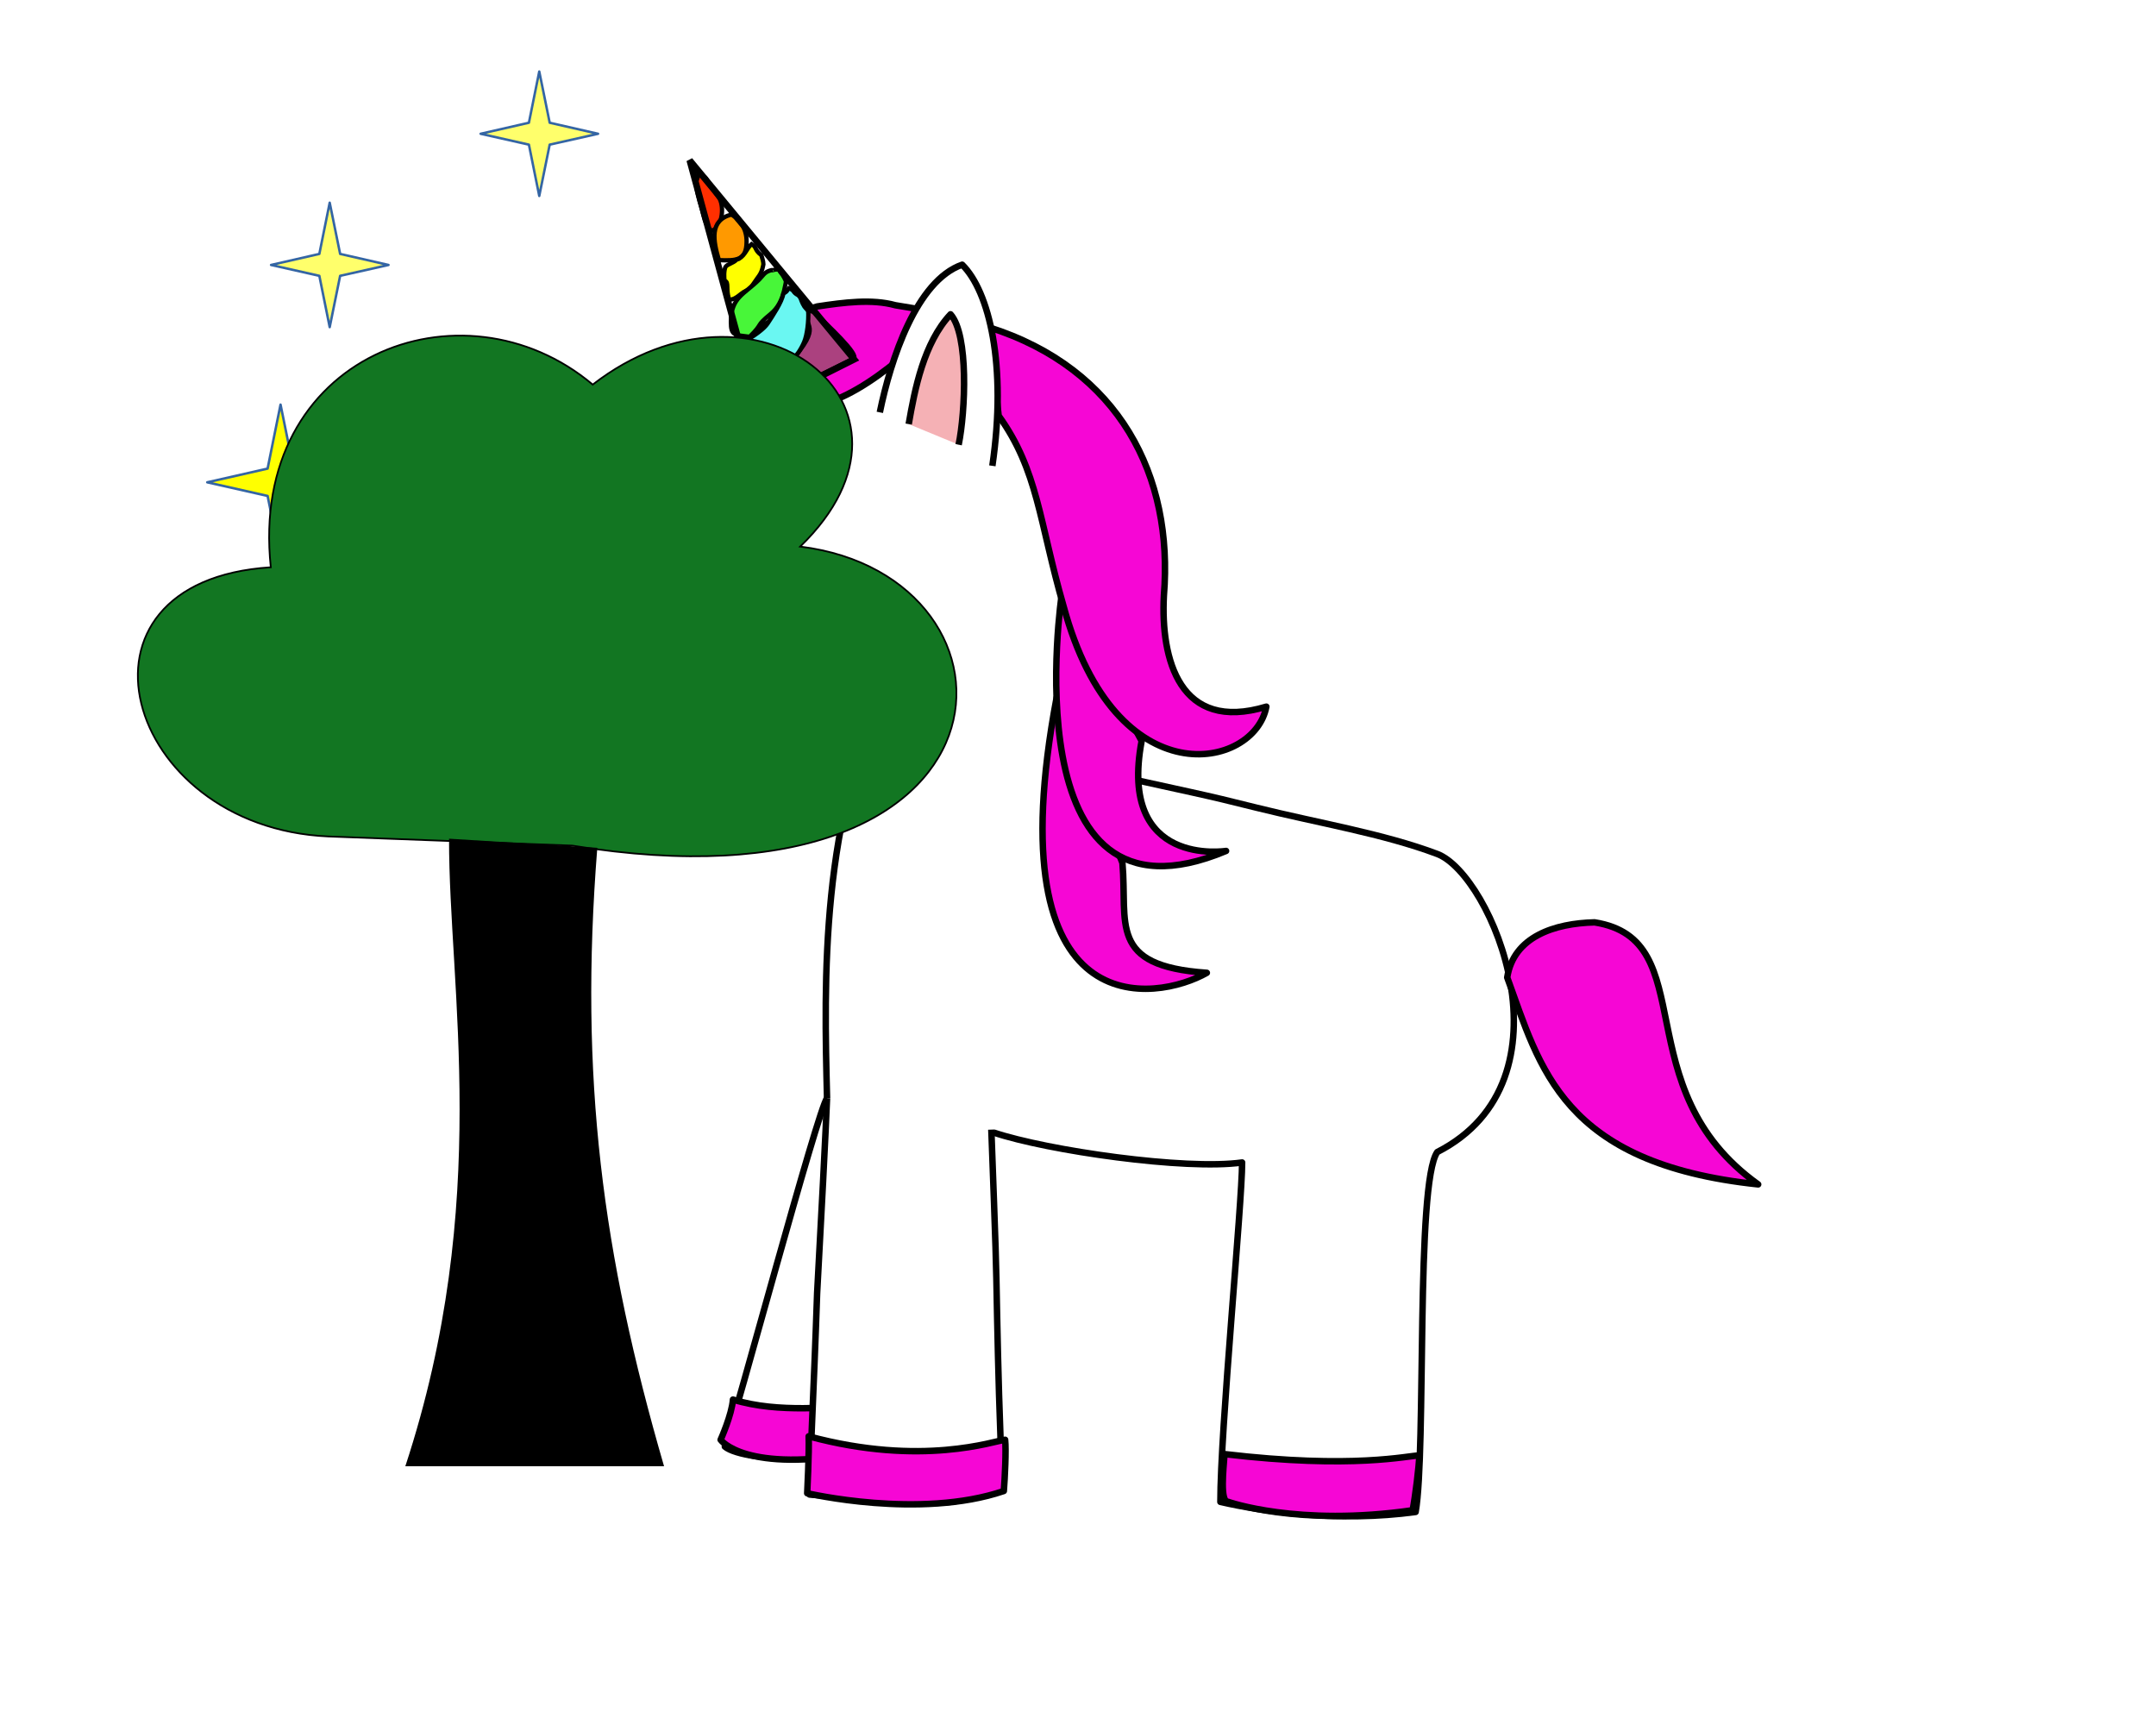
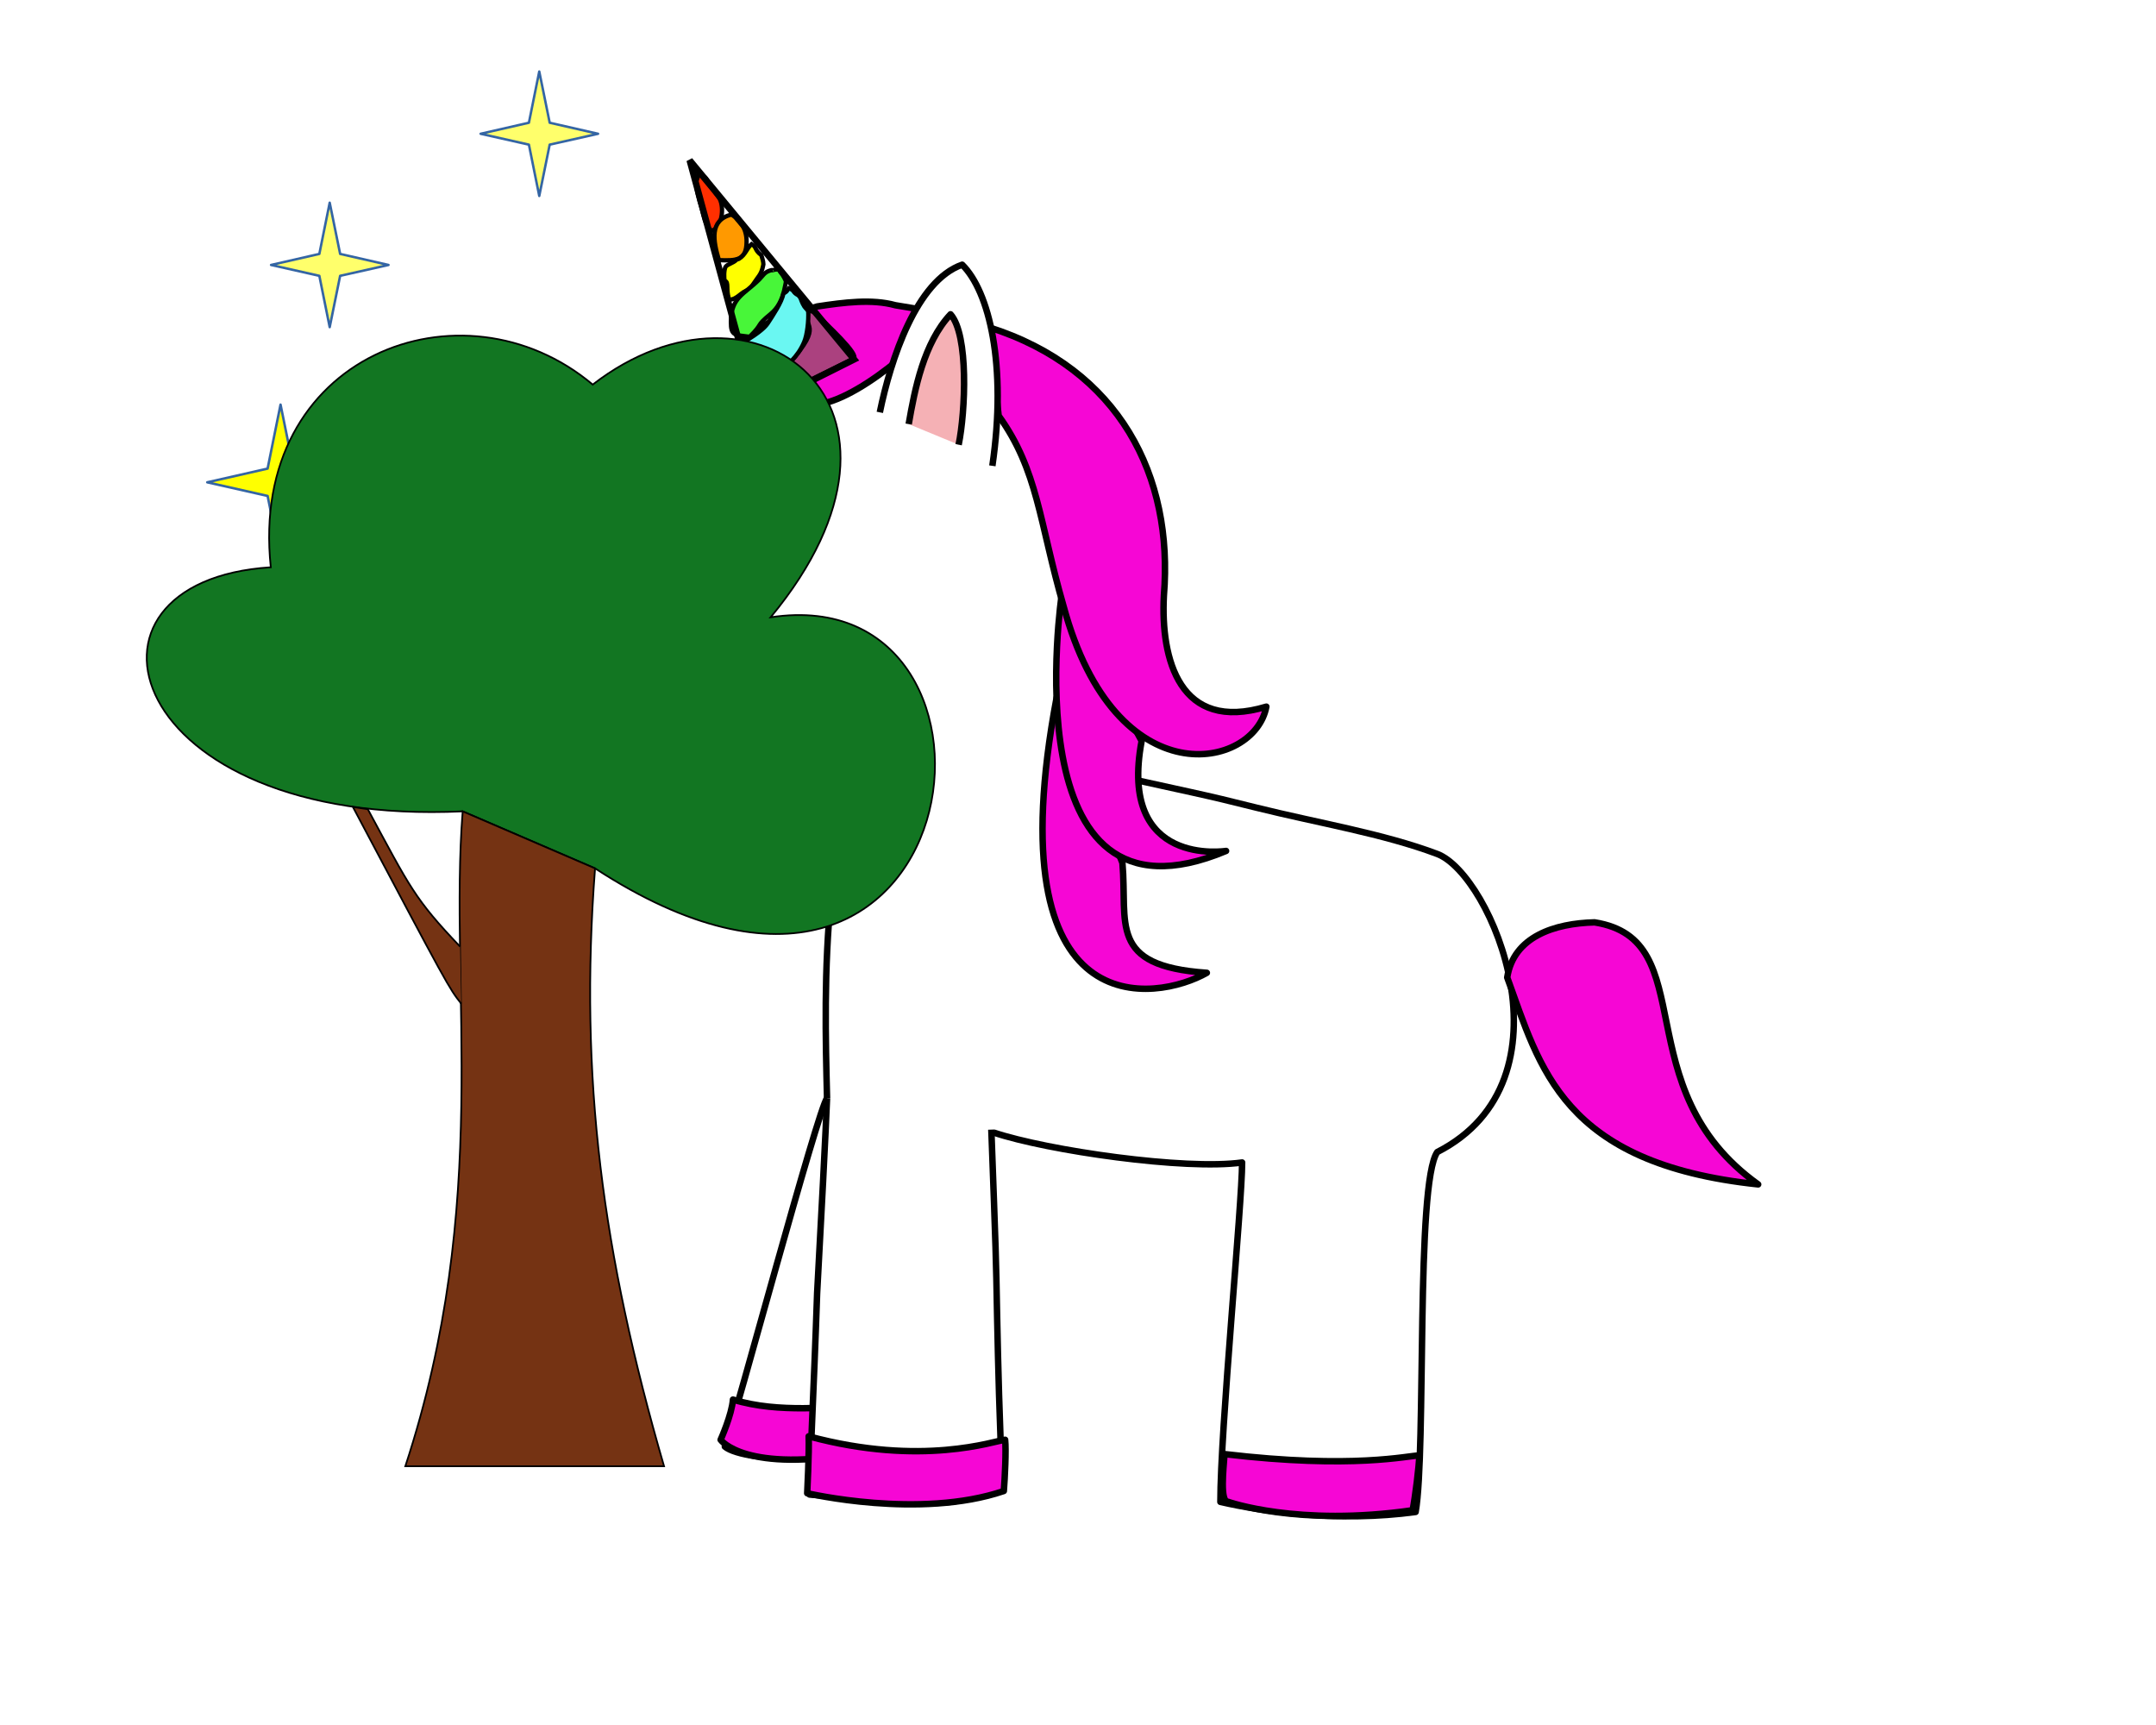
<svg xmlns="http://www.w3.org/2000/svg" version="1.2" width="250mm" height="200mm" viewBox="0 0 25000 20000" preserveAspectRatio="xMidYMid" fill-rule="evenodd" stroke-width="28.222" stroke-linejoin="round" xml:space="preserve">
  <style>
    path.line {
	fill:none;
	stroke:rgb(0,0,0);
	stroke-width:75;
	stroke-linejoin:round;
    }
    path.line_white_fill {
	fill:rgb(255,255,255);
	stroke:rgb(0,0,0);
	stroke-width:75;
	stroke-linejoin:round;
    }
    path.eyeline {
	fill:none;
	stroke:rgb(0,0,0);
	stroke-width:50;
	stroke-linejoin:round;
    }
    path.fill {
	fill:rgb(246,6,213);
	stroke:rgb(0,0,0);
	stroke-width:75;
	stroke-linejoin:round;
    }
    .dl {
	fill:none;
	stroke:red;
	stroke-width:20;
	stroke-linejoin:round;
    }
    path.germ {
	fill:rgb(153,221,255);
	stroke:rgb(0,0,0);
	stroke-width:25;
	stroke-linejoin:round;
    }
    path.grass {
        fill:rgb(18,118,34);
        stroke:rgb(0,0,0);
        stroke-width:20;
        stroke-linejoin:miter;
    }
    path.clear {
	fill:rgb(255,255,255);
        stroke:none;
    }
    path.flower {
        fill:rgb(255,215,215);
        stroke:rgb(0,0,0);
        stroke-width:20;
        stroke-linejoin:round;
    }
    path.eye2 {
        fill:rgb(142,248,245);
        stroke:none;
    }
    .eyeball {
        fill:rgb(0,0,0);
        stroke:rgb(0,0,0);
        stroke-width:20;
        stroke-linejoin:miter;
    }
    .glare {
        fill:rgb(255,255,255);
        stroke:rgb(0,0,0);
        stroke-width:20;
        stroke-linejoin:miter;
    }
    path.butterfly {
        fill:rgb(0,235,255);
        stroke:rgb(0,0,0);
        stroke-width:15;
        stroke-linejoin:miter;
    }
    path.bline {
        fill:none;
        stroke:rgb(255,255,255);
        stroke-width:25;
        stroke-linejoin:round
    }
    .bcircle {
        fill:rgb(185,150,255);
        stroke:none;
    }
    path.bbody {
        fill:rgb(65,15,0);
        stroke:rgb(0,0,0);
        stroke-width:15;
        stroke-linejoin:miter;
    }
-     path.trunk
+     path.trunk {
        fill:rgb(117,51,19);
        stroke:rgb(0,0,0);
        stroke-width:20;
        stroke-linejoin:miter;
+     }
  </style>
  <g id="stars">
    <g id="star1">
      <path id="star1off" style="display:none" fill="rgb(255,255,107)" stroke="rgb(52,101,164)" d="M 2573,5592 L 3133,5464 3253,4870 3374,5464 3935,5592 3374,5718 3253,6313 3133,5718 2573,5592 Z" />
      <path id="star1on" fill="rgb(255,255,0)" stroke="rgb(52,101,164)" d="M 2403,5592 L 3103,5433 3253,4691 3404,5433 4105,5592 3404,5750 3253,6492 3103,5750 2403,5592 Z" />
    </g>
    <g id="star2">
      <path id="star2off" fill="rgb(255,255,107)" stroke="rgb(52,101,164)" d="M 3143,3072 L 3703,2944 3823,2350 3944,2944 4505,3072 3944,3198 3823,3793 3703,3198 3143,3072 Z" />
      <path id="star2on" style="display:none" fill="rgb(255,255,0)" stroke="rgb(52,101,164)" d="M 2973,3072 L 3673,2913 3823,2171 3974,2913 4675,3072 3974,3230 3823,3972 3673,3230 2973,3072 Z" />
    </g>
    <g id="star3">
      <path id="star3off" fill="rgb(255,255,107)" stroke="rgb(52,101,164)" d="M 5573,1551 L 6133,1423 6253,829 6374,1423 6935,1551 6374,1677 6253,2272 6133,1677 5573,1551 Z" />
      <path id="star3on" style="display:none" fill="rgb(255,255,0)" stroke="rgb(52,101,164)" d="M 5403,1551 L 6103,1392 6253,650 6404,1392 7105,1551 6404,1709 6253,2451 6103,1709 5403,1551 Z" />
    </g>
  </g>
  <g id="body">
    <g id="body-rotate" transform-origin="13994 11279">
      <g>
        <path id="body_contour" class="line" d="M 12376,8868 C 13935,9215 13907,9198 14572,9365 15283,9542 16037,9664 16666,9901 17297,10140 18300,12523 16666,13357 16414,13716 16540,16815 16415,17530 15534,17650 14655,17530 14151,17413 14151,16576 14403,13955 14403,13478 13744,13571 12146,13340 11522,13131" />
        <path id="body_contour_t" style="display:none" d="M 12376,8868 C 13935,9215 13907,9198 14572,9365 15283,9542 16037,9664 16666,9901 17297,10140 18300,12523 16666,13357 16414,13716 16540,16815 16415,17530 15534,17650 14655,17530 14151,17413 14151,16576 14403,13955 14403,13478 13744,13571 12146,13340 11522,13131" />
        <path id="back_hoof" transform-origin="15530 13400" class="fill" d="M 16380,17510 C 16409,17365 16456,16994 16457,16875 16331,16875 15695,17036 14199,16859 14186,17037 14145,17411 14237,17411 14237,17411 15048,17703 16380,17510 Z" />
      </g>
      <path id="tail_1" style="display:none" class="fill" d="M 17475,11332 C 17548,10858 18025,10704 18488,10692 19753,10892 20175,12453 18223,14555 18403,12292 17855,12372 17475,11332 Z" />
      <path id="tail_3" class="fill" transform-origin="15530 13400" d="M 17477,11333 C 17550,10859 18028,10705 18490,10694 19755,10894 18825,12613 20387,13732 18109,13492 17857,12373 17477,11333 Z" />
      <path id="tail_3_t" style="display:none" class="fill" d="M 17477,11333 C 17550,10859 18028,10705 18490,10694 19755,10894 18825,12613 20387,13732 18109,13492 17857,12373 17477,11333 Z" />
      <path id="tail_sneeze" style="display:none" class="fill" d="M 17477,11333 C 17550,10859 18028,10705 18490,10694 19755,10894 19962,11343 21709,11562 18610,13202 17857,12373 17477,11333 Z" />
      <g id="front_hoofs" transform-origin="15530 13400">
        <path id="hit" style="display:none" transform-origin="10470 17355" class="line" d="M 11274,17255 C 11153,17207 11101,17159 11119,17112 10928,17137 10704,17152 10461,17152 10219,17152 9994,17137 9804,17112 9787,17112 9787,17112 9787,17112 9804,17159 9752,17211 9631,17255 9527,17299 9337,17332 9147,17355 L 9147,17355 C 9147,17358 9147,17358 9147,17358 9354,17380 9527,17413 9631,17454 9752,17498 9804,17550 9804,17594 9804,17598 9804,17598 9804,17598 L 9804,17598 C 9994,17572 10219,17557 10461,17557 10704,17557 10928,17572 11119,17598 L 11119,17598 C 11101,17550 11153,17502 11274,17454 11396,17410 11586,17377 11794,17355 L 11794,17355 C 11586,17332 11396,17299 11274,17255 L 11274,17255 Z" />
        <path id="hit_t" style="display:none" transform-origin="10470 17355" class="line" d="M 11274,17255 C 11153,17207 11101,17159 11119,17112 10928,17137 10704,17152 10461,17152 10219,17152 9994,17137 9804,17112 9787,17112 9787,17112 9787,17112 9804,17159 9752,17211 9631,17255 9527,17299 9337,17332 9147,17355 L 9147,17355 C 9147,17358 9147,17358 9147,17358 9354,17380 9527,17413 9631,17454 9752,17498 9804,17550 9804,17594 9804,17598 9804,17598 9804,17598 L 9804,17598 C 9994,17572 10219,17557 10461,17557 10704,17557 10928,17572 11119,17598 L 11119,17598 C 11101,17550 11153,17502 11274,17454 11396,17410 11586,17377 11794,17355 L 11794,17355 C 11586,17332 11396,17299 11274,17255 L 11274,17255 Z" />
        <path id="hit1" style="display:none" class="line" d="M 12278,17126 C 12014,17022 11901,16918 11939,16814 11525,16870 11035,16902 10508,16902 9981,16902 9492,16870 9077,16814 9040,16814 9040,16814 9040,16814 9077,16918 8964,17030 8701,17126 8475,17222 8061,17294 7647,17342 L 7647,17342 C 7647,17350 7647,17350 7647,17350 8098,17398 8475,17470 8701,17558 8964,17654 9077,17766 9077,17862 9077,17871 9077,17871 9077,17871 L 9077,17871 C 9492,17814 9981,17782 10508,17782 11035,17782 11525,17814 11939,17871 L 11939,17871 C 11901,17766 12014,17662 12278,17558 12541,17462 12956,17390 13408,17342 L 13408,17342 C 12956,17294 12541,17222 12278,17126 L 12278,17126 Z" />
        <path id="hoof_right_line" class="line" d="M 9590,12732 C 9484,12865 8531,16415 8405,16772 8509,16863 8958,16947 9331,16865 9363,16436 9331,17056 9359,16403" />
        <path id="hoof_right" class="fill" d="M 9990,16839 C 9998,16549 9961,16621 9934,16322 9645,16294 9049,16396 8499,16227 8486,16403 8356,16693 8356,16693 8356,16693 8636,17093 9990,16839 Z" />
        <path id="hoof_left_line" class="line_white_fill" d="M 9590,12732 C 9580,13022 9514,14292 9475,14993 9436,16156 9387,17028 9388,17328 11052,17465 10909,17465 11626,17274 11588,16403 11575,15877 11562,15256 11549,14555 11549,14555 11495,13097" />
        <path id="hoof_left_line_2" style="display:none" class="line" d="M 9590,12732 C 9580,13022 9514,14292 9475,14993 9436,16156 9387,17028 9388,17328 11052,17465 10909,17465 11626,17274 11588,16403 11575,15877 11562,15256 11549,14555 11549,14555 11495,13097" />
        <path id="hoof_left_line_3" style="display:none" class="line" d="M 9590,12732 C 9516,12790 9152,13660 9102,14736 9052,15811 10667,16887 10651,17075 11805,16437 11716,16293 12373,15715 11712,14818 11570,14899 11226,14437 11140,13729 11368,13729 11495,13097" />
        <path id="hoof_left" transform-origin="11495 13097" class="fill" d="M 11640,17287 C 11652,17140 11668,16811 11655,16693 11531,16705 10694,17009 9377,16653 9384,16830 9360,17313 9360,17313 9360,17313 10664,17619 11640,17287 Z" />
        <path id="hoof_left_t" style="display:none" class="fill" d="M 11640,17287 C 11652,17140 11668,16811 11655,16693 11531,16705 10694,17009 9377,16653 9384,16830 9360,17313 9360,17313 9360,17313 10664,17619 11640,17287 Z" />
        <path id="hoof_left_t_end" style="display:none" class="fill" d="M 12375,15649 C 12282,15529 12067,15269 11976,15188 11890,15273 11462,16021 10216,16562 10343,16693 10657,17076 10657,17076 10657,17076 11860,16504 12375,15649 Z" />
      </g>
    </g>
  </g>
  <g id="head">
    <path id="contour" class="line" d="M 10341,7834 C 9502,9441 9557,11390 9590,12732" />
    <path id="contour_t0" class="line" style="display:none" d="M 10341,7834 C 9502,9441 9557,11390 9590,12732" />
    <path id="back" class="line" d="M 12376,8868 C 12376,8868 12376,8868 12376,8868" />
    <path id="back_t0" class="line" style="display:none" d="M 12376,8868 C 12376,8868 12376,8868 12376,8868" />
    <path id="back_t1" class="line" style="display:none" d="M 12376,8868 C 10212,8420 9665,8261 9301,7627" />
    <g id="head_without_neck" transform-origin="10807 12015">
      <g id="hcontour">
        <path class="line" d="M 7837,5080 L 7495,5554 7024,5913" />
        <path class="line" d="M 7519,8114 C 7639,8092 8267,8066 8286,8063 9241,8343 9993,8343 10341,7834" />
      </g>
      <g id="mane">
        <path class="fill" d="M 7471,5501 C 8381,4415 9022,4834 9600,4664 10177,4494 11039,3649 10862,3619 L 10382,3539 C 10111,3464 9786,3506 9477,3553 8899,3722 8118,3906 7471,5501 Z" />
        <path class="fill" d="M 12252,8088 C 11525,11951 13426,11604 13994,11279 12841,11200 13077,10708 13015,10004 Z" />
        <path class="fill" d="M 12312,6887 C 12312,6887 11704,10921 14217,9866 14217,9866 12961,10064 13238,8591 Z" />
        <path class="fill" d="M 11465,3794 C 12985,4275 13609,5523 13496,6905 13457,7645 13679,8497 14684,8193 14551,8917 12939,9270 12333,7030 12049,6047 12038,5456 11580,4820 Z" />
      </g>
      <g class="Group" id="horn">
        <path fill="rgb(255,47,0)" stroke="none" d="M 8254,2675 C 8368,2641 8403,2417 8344,2303 L 8256,2182 C 8183,2092 8216,2051 8102,2022 L 8072,2110 C 8067,2175 8107,2323 8127,2385 8158,2483 8173,2625 8254,2675 Z" />
        <path fill="none" stroke="rgb(0,0,0)" stroke-width="50" stroke-linejoin="miter" d="M 8254,2675 C 8368,2641 8403,2417 8344,2303 L 8256,2182 C 8183,2092 8216,2051 8102,2022 L 8072,2110 C 8067,2175 8107,2323 8127,2385 8158,2483 8173,2625 8254,2675 Z" />
        <path fill="rgb(255,153,0)" stroke="none" d="M 8336,3016 C 8538,3024 8656,3021 8657,2802 8658,2724 8637,2663 8610,2613 L 8530,2520 C 8523,2515 8482,2487 8482,2487 8222,2554 8271,2793 8336,3016 Z" />
        <path fill="none" stroke="rgb(0,0,0)" stroke-width="50" stroke-linejoin="miter" d="M 8336,3016 C 8538,3024 8656,3021 8657,2802 8658,2724 8637,2663 8610,2613 L 8530,2520 C 8523,2515 8482,2487 8482,2487 8222,2554 8271,2793 8336,3016 Z" />
        <path fill="rgb(255,255,0)" stroke="none" d="M 8542,3010 C 8500,3053 8437,3061 8414,3093 8394,3124 8393,3232 8405,3256 8455,3274 8415,3344 8453,3473 8544,3481 8596,3377 8679,3363 8718,3324 8740,3283 8776,3234 8816,3180 8836,3151 8852,3064 8851,3024 8837,2994 8828,2958 8745,2897 8778,2865 8715,2830 8658,2879 8646,2954 8568,3001 L 8542,3010 Z" />
        <path fill="none" stroke="rgb(0,0,0)" stroke-width="50" stroke-linejoin="miter" d="M 8542,3010 C 8500,3053 8437,3061 8414,3093 8394,3124 8393,3232 8405,3256 8455,3274 8415,3344 8453,3473 8544,3481 8596,3377 8679,3363 8718,3324 8740,3283 8776,3234 8816,3180 8836,3151 8852,3064 8851,3024 8837,2994 8828,2958 8745,2897 8778,2865 8715,2830 8658,2879 8646,2954 8568,3001 L 8542,3010 Z" />
        <path fill="rgb(72,246,57)" stroke="none" d="M 8692,3905 C 8862,3737 8753,3790 8934,3642 8937,3639 8942,3635 8945,3632 L 8967,3612 C 9040,3538 9079,3443 9100,3333 9117,3247 9120,3275 9091,3215 9078,3190 9078,3195 9059,3166 9056,3161 9042,3147 9041,3138 9041,3129 9035,3127 9032,3123 8936,3127 9019,3123 8957,3133 8937,3136 8970,3124 8922,3139 8864,3158 8845,3198 8804,3240 8626,3417 8477,3446 8475,3731 8474,3898 8523,3882 8692,3905 Z" />
        <path fill="none" stroke="rgb(0,0,0)" stroke-width="50" stroke-linejoin="miter" d="M 8692,3905 C 8862,3737 8753,3790 8934,3642 8937,3639 8942,3635 8945,3632 L 8967,3612 C 9040,3538 9079,3443 9100,3333 9117,3247 9120,3275 9091,3215 9078,3190 9078,3195 9059,3166 9056,3161 9042,3147 9041,3138 9041,3129 9035,3127 9032,3123 8936,3127 9019,3123 8957,3133 8937,3136 8970,3124 8922,3139 8864,3158 8845,3198 8804,3240 8626,3417 8477,3446 8475,3731 8474,3898 8523,3882 8692,3905 Z" />
        <path fill="rgb(171,65,127)" stroke="none" d="M 9371,3608 C 9297,3811 9564,3745 9152,4213 9124,4244 8563,4817 8788,4705 L 9897,4158 C 9976,4118 9576,3750 9444,3625 9424,3606 9374,3601 9371,3608 Z" />
        <path fill="none" stroke="rgb(0,0,0)" stroke-width="50" stroke-linejoin="miter" d="M 9371,3608 C 9297,3811 9564,3745 9152,4213 9124,4244 8563,4817 8788,4705 L 9897,4158 C 9976,4118 9576,3750 9444,3625 9424,3606 9374,3601 9371,3608 Z" />
        <path fill="rgb(106,247,242)" stroke="none" d="M 9083,3405 C 9069,3500 8954,3669 8904,3746 8839,3847 8631,3958 8608,3979 L 8621,4103 C 8680,4209 8716,4508 8763,4579 8838,4573 9006,4368 9060,4302 9113,4237 9246,4153 9325,3964 9360,3881 9378,3718 9372,3609 9344,3565 9338,3580 9309,3522 9282,3468 9293,3460 9256,3423 9184,3386 9220,3367 9147,3342 9113,3383 9137,3371 9083,3405 Z" />
        <path fill="none" stroke="rgb(0,0,0)" stroke-width="50" stroke-linejoin="miter" d="M 9083,3405 C 9069,3500 8954,3669 8904,3746 8839,3847 8631,3958 8608,3979 L 8621,4103 C 8680,4209 8716,4508 8763,4579 8838,4573 9006,4368 9060,4302 9113,4237 9246,4153 9325,3964 9360,3881 9378,3718 9372,3609 9344,3565 9338,3580 9309,3522 9282,3468 9293,3460 9256,3423 9184,3386 9220,3367 9147,3342 9113,3383 9137,3371 9083,3405 Z" />
        <path fill="none" stroke="rgb(0,0,0)" stroke-width="75" stroke-linejoin="miter" d="M 7997,1858 L 8779,4730 9904,4167 7997,1858 Z" />
      </g>
      <g class="Group" id="ear">
        <path fill="rgb(255,255,255)" stroke="none" d="M 11507,5401 C 11678,4233 11470,3377 11157,3069 10628,3253 10328,4166 10202,4781 Z" />
        <path class="line" d="M 11507,5401 C 11678,4233 11470,3377 11157,3069 10628,3253 10328,4166 10202,4781" />
        <path fill="rgb(245,177,181)" stroke="none" d="M 10537,4917 C 10607,4512 10712,3975 11022,3644 11234,3881 11195,4773 11116,5156 Z" />
        <path class="line" d="M 10537,4917 C 10607,4512 10712,3975 11022,3644 11234,3881 11195,4773 11116,5156" />
      </g>
      <path id="eated_3" class="grass" style="display:none" d="M 6788,8143 C 6479,8201 5955,8313 4852,8598 5605,8279 6098,8082 6721,7849 Z" />
      <path id="eated_3_zero" class="clear" d="M 7396,8077 L 7317,7680 8745,7178 8878,7958 Z" />
      <g id="snout">
        <path class="fill" d="M 7020,5914 C 5695,6621 6105,7678 6501,8002 6868,7969 7302,8002 7502,7801 7581,7067 7101,7079 7020,5914 Z" />
        <path id="jowl" class="fill" transform="rotate(-15)" transform-origin="7502 7801" d="M 6501,8002 C 6868,7969 7302,8002 7502,7801 7473,7926 7500,8039 7522,8112 7294,8158 6808,8243 6501,8002 Z" />
        <path fill="rgb(0,0,0)" stroke="rgb(0,0,0)" stroke-width="20" stroke-linejoin="miter" d="M 6664,6661 L 6665,6661 C 6692,6661 6715,6667 6738,6681 6761,6694 6778,6711 6791,6734 6805,6757 6811,6780 6811,6807 6811,6834 6805,6857 6791,6880 6778,6903 6761,6920 6738,6933 6715,6947 6692,6953 6665,6953 6638,6953 6615,6947 6592,6933 6569,6920 6552,6903 6539,6880 6525,6857 6519,6834 6519,6807 6519,6780 6525,6757 6539,6734 6552,6711 6569,6694 6592,6681 6615,6667 6637,6661 6664,6661 Z" />
      </g>
      <g id="eye2_open">
        <path id="eye2fill" class="eye2" d="M 8573,5462 C 8913,5462 9173,5722 9173,6062 9173,6402 8913,6662 8573,6662 8233,6662 7973,6402 7973,6062 7973,5722 8233,5462 8573,5462 Z" />
        <g id="eyeball">
          <circle id="eyeball" class="eyeball" cx="8431" cy="5925" r="353" />
          <circle id="glare1" class="glare" cx="8299" cy="5770" r="90" />
          <circle id="glare2" class="glare" cx="8572" cy="5852" r="90" />
        </g>
        <path id="eye2clear" class="clear" d="M 8573,5462 C 8913,5462 9173,5722 9173,6062 9173,5722 8913,5462 8573,5462 8233,5462 7973,5722 7973,6062 7973,5722 8233,5462 8573,5462 Z" />
        <path id="eye2contour" class="eyeline" d="M 8573,5462 C 8913,5462 9173,5722 9173,6062 9173,6402 8913,6662 8573,6662 8233,6662 7973,6402 7973,6062 7973,5722 8233,5462 8573,5462 Z" />
        <path id="eyelash1" class="line" d="M 8154,5620 L 7981,5362" />
        <path id="eyelash2" class="line" d="M 8575,5447 L 8581,5162" />
        <path id="eyelash3" class="line" d="M 9004,5626 L 9181,5362" />
        <g style="display:none">
          <path id="eye2_t1" d="M 8573,5462 C 8913,5462 9173,5722 9173,6062 9173,6402 8913,6662 8573,6662 8233,6662 7973,6402 7973,6062 7973,5722 8233,5462 8573,5462 Z" />
          <path id="eye2_t2" d="M 8573,6662 C 8913,6662 9173,6402 9173,6062 9173,6402 8913,6662 8573,6662 8233,6662 7973,6402 7973,6062 7973,6402 8233,6662 8573,6662 Z" />
          <path id="eye2_t3" class="clear" d="M 8573,5462 C 8913,5462 9173,5722 9173,6062 9173,5722 8913,5462 8573,5462 8233,5462 7973,5722 7973,6062 7973,5722 8233,5462 8573,5462 Z" />
          <path id="eyelash1_t1" d="M 8154,5620 L 7981,5362" />
          <path id="eyelash2_t1" d="M 8575,5447 L 8581,5162" />
          <path id="eyelash3_t1" d="M 9004,5626 L 9181,5362" />
          <path id="eyelash1_t2" d="M 8149,6523 L 7978,6766" />
          <path id="eyelash2_t2" d="M 8578,6690 L 8578,6975" />
          <path id="eyelash3_t2" d="M 9004,6531 L 9181,6738" />
        </g>
      </g>
    </g>
  </g>
  <g id="germs">
    <path id="germ1" style="display:none" class="germ" d="M 7213,8855 C 6995,9060 7068,9110 6924,9212 6759,9310 6665,9232 6813,9092 6961,8948 7031,8990 7213,8855" />
    <path id="germ2" style="display:none" class="germ" d="M 7213,8855 C 6995,9060 7068,9110 6924,9212 6759,9310 6665,9232 6813,9092 6961,8948 7031,8990 7213,8855" />
    <path id="germ3" style="display:none" class="germ" d="M 7213,8855 C 6995,9060 7068,9110 6924,9212 6759,9310 6665,9232 6813,9092 6961,8948 7031,8990 7213,8855" />
  </g>
  <g id="plants">
    <g id="grass" style="display:none">
      <path class="grass" d="M 5118,17311 C 5117,16843 5814,14349 7352,11224 6442,13886 6044,17251 6044,17251 L 5110,17337 5118,17311 Z" />
      <path class="grass" d="M 4667,17205 C 4668,16737 4121,14291 2271,11179 3360,13842 3741,17145 3741,17145 L 4675,17231 4667,17205 Z" />
      <path class="grass" d="M 5992,17268 C 5991,16800 6538,14354 8388,11242 7299,13905 6918,17208 6918,17208 L 5984,17294 5992,17268 Z" />
      <path class="grass" d="M 5436,17327 C 5437,16859 4740,14365 3202,11240 4112,13902 4510,17267 4510,17267 L 5444,17353 5436,17327 Z" />
      <path id="eated_no" class="grass" d="M 5876,17308 C 5877,16840 5619,13914 4842,10706 5090,13468 4950,17248 4950,17248 L 5884,17334 5876,17308 Z" />
      <path id="eated" class="grass" style="display:none" d="M 5876,17308 C 5877,16840 5619,13914 5268,12673 5214,12678 5168,12685 5119,12683 5053,12694 5013,12686 4967,12690 5024,13468 4950,17248 4950,17248 L 5884,17334 5876,17308 Z" />
      <path id="eated_t0" class="grass" style="display:none" d="M 5876,17308 C 5877,16840 5619,13914 5268,12673 5214,12678 5168,12685 5119,12683 5053,12694 5013,12686 4967,12690 5024,13468 4950,17248 4950,17248 L 5884,17334 5876,17308 Z" />
      <path id="eated_t1" class="grass" style="display:none" d="M 5876,17308 C 5877,16840 5619,13914 5268,12673 5142,12020 5030,11501 4842,10706 4938,11841 4961,12376 4967,12690 5024,13468 4950,17248 4950,17248 L 5884,17334 5876,17308 Z" />
      <g id="flower_down_2" style="display:none" transform-origin="5100 12680" transform="translate(0,2000) rotate(-150)">
        <path class="flower" d="M 4223,9737 C 4213,9682 4143,9568 4245,9519 4292,9472 4342,9499 4392,9453 4441,9409 4472,9351 4530,9326 4584,9302 4648,9304 4707,9288 4776,9269 4850,9346 4918,9355 4985,9363 5052,9343 5096,9399 5128,9440 5168,9481 5170,9541 5251,9837 4882,10648 4834,10705 4834,10705 4289,10200 4223,9737 Z" />
        <path class="flower" d="M 4831,10694 C 4625,10439 3773,10523 3808,9693 4693,8878 4831,10694 4831,10694 Z" />
        <path class="flower" d="M 4847,10695 C 4947,10383 5772,10155 5441,9393 4321,8952 4847,10695 4847,10695 Z" />
      </g>
      <g id="flower_down">
        <g id="eated_and_flower" transform-origin="5100 12680">
          <path id="eated_2" class="grass" style="display:none" d="M 4967,12690 C 4961,12376 4938,11841 4842,10706 5030,11501 5142,12020 5268,12673 Z" />
          <g id="flower" style="display:none" transform="scale(0.01)" transform-origin="4831 10694">
            <path class="flower" d="M 4223,9737 C 4213,9682 4143,9568 4245,9519 4292,9472 4342,9499 4392,9453 4441,9409 4472,9351 4530,9326 4584,9302 4648,9304 4707,9288 4776,9269 4850,9346 4918,9355 4985,9363 5052,9343 5096,9399 5128,9440 5168,9481 5170,9541 5251,9837 4882,10648 4834,10705 4834,10705 4289,10200 4223,9737 Z" />
            <path id="petal_left" class="flower" d="M 4831,10694 C 4625,10439 3602,9525 4621,9257 4792,9274 4831,10694 4831,10694 Z" />
            <path id="petal_left_t1" style="display:none" class="flower" d="M 4831,10694 C 4625,10439 3602,9525 4621,9257 4792,9274 4831,10694 4831,10694 Z" />
            <path id="petal_left_t2" style="display:none" class="flower" d="M 4831,10694 C 4625,10439 3773,10523 3808,9693 4693,8878 4831,10694 4831,10694 Z" />
            <path id="petal_right" class="flower" d="M 4847,10695 C 4947,10383 5687,9382 4760,9248 4486,9494 4847,10695 4847,10695 Z" />
            <path id="petal_right_t1" style="display:none" class="flower" d="M 4847,10695 C 4947,10383 5687,9382 4760,9248 4486,9494 4847,10695 4847,10695 Z" />
            <path id="petal_right_t2" style="display:none" class="flower" d="M 4847,10695 C 4947,10383 5772,10155 5441,9393 4321,8952 4847,10695 4847,10695 Z" />
          </g>
        </g>
      </g>
      <path id="eated_2_t0" class="grass" style="display:none" d="M 4967,12690 C 5013,12686 5053,12694 5119,12683 5168,12685 5214,12678 5268,12673 Z" />
      <path id="eated_2_t1" class="grass" style="display:none" d="M 4967,12690 C 4961,12376 4938,11841 4842,10706 5030,11501 5142,12020 5268,12673 Z" />
    </g>
    <g id="meadow" style="display:none">
      <path class="grass" d="M 4667,17205 C 4668,16737 4121,14291 2271,11179 3360,13842 3741,17145 3741,17145 L 4675,17231 4667,17205 Z" />
      <path class="grass" d="M 5436,17327 C 5437,16859 4740,14365 3202,11240 4112,13902 4510,17267 4510,17267 L 5444,17353 5436,17327 Z" />
      <path class="grass" d="M 5876,17308 C 5877,16840 5619,13914 4842,10706 5090,13468 4950,17248 4950,17248 L 5884,17334 5876,17308 Z" />
      <path class="grass" d="M 5118,17311 C 5117,16843 5814,14349 7352,11224 6442,13886 6044,17251 6044,17251 L 5110,17337 5118,17311 Z" />
      <path class="grass" d="M 5992,17268 C 5991,16800 6538,14354 8388,11242 7299,13905 6918,17208 6918,17208 L 5984,17294 5992,17268 Z" />
    </g>
    <g id="tree">
-       <path id="leaves" class="grass" d="M 3805,9698 C 1423,9592 631,6736 3140,6577 2878,4114 5365,3189 6873,4459 8751,3004 10973,4697 9279,6337 12059,6681 11979,10676 6635,9804 Z" />
-       <path id="trunk" class="trunk" d="M 5207,9724 C 5203,11452 5706,13938 4700,17000 L 7700,17000 C 6986,14540 6714,12501 6926,9830 Z" />
+       <path id="leaves" class="grass" d="M 5365,9407 C 1423,9592 631,6736 3140,6577 2878,4114 5365,3189 6873,4459 8751,3004 10973,4697 8936,7157 12059,6681 11318,12951 6900,10068 Z" />
+       <path id="trunk" class="trunk" d="M 5365,9407 C 5203,11452 5706,13938 4700,17000 L 7700,17000 C 6986,14540 6714,12501 6900,10068 Z" />
+       <path id="branch_1" class="trunk" d="M 5348,11637 C 5203,11452 5203,11452 4092,9356 L 4265,9382 C 4754,10287 4806,10420 5335,10975" />
    </g>
  </g>
  <g id="butterfly" transform="translate(-2000,0)">
    <path id="far_wing" class="butterfly" d="M 1651,10156 C 1806,9950 1946,9769 1883,9525 1883,9525 1469,9310 1394,9877 960,9751 955,10168 1257,10181 Z" />
    <path id="bbody" class="bbody" d="M 1647,10103 L 1675,10162 1376,10282 Z" />
    <path id="near_wing" class="butterfly" d="M 1651,10156 C 1720,9885 1758,9681 1671,9590 1548,9440 1231,9527 1394,9877 960,9751 955,10168 1257,10181 Z" />
    <path id="lower_whisker" class="butterfly" d="M 1651,10156 1995,9960" />
    <path id="upper_whisker" class="butterfly" d="M 1651,10156 1978,9871" />
    <circle id="bcircle" class="bcircle" style="display:none" cx="1550" cy="9637" r="40" />
    <path id="bline" class="bline" style="display:none" d="M 1659,9604 C 1549,9476 1248,9529 1430,9907 1006,9764 959,10141 1270,10157" />
  </g>
  <g id="butterfly_down" style="display:none">
    <path id="far_wing_down" class="butterfly" d="M 1651,10156 C 1758,10175 1966,10367 1929,10657 1725,10727 1536,10645 1420,10485 1091,10630 938,10303 1257,10181 Z" />
    <path id="near_wing_down" class="butterfly" d="M 1651,10156 C 1819,10483 1841,10653 1674,10711 1496,10756 1449,10529 1420,10485 1091,10630 938,10303 1257,10181 Z" />
    <path id="far_wing_t" class="butterfly" d="M 1651,10156 C 1806,9950 1946,9769 1883,9525 1883,9525 1469,9310 1394,9877 960,9751 955,10168 1257,10181 Z" />
    <path id="bbody_t" d="M 1647,10103 L 1675,10162 1376,10282 Z" />
    <path id="near_wing_t" class="butterfly" d="M 1651,10156 C 1720,9885 1758,9681 1671,9590 1548,9440 1231,9527 1394,9877 960,9751 955,10168 1257,10181 Z" />
    <path id="lower_whisker_t" d="M 1651,10156 1995,9960" />
    <path id="upper_whisker_t" d="M 1651,10156 1978,9871" />
  </g>
  <g id="butterfly_turn" style="display:none">
    <path id="bbody_turn" d="M 1618,10126 L 1675,10118 1648,10243 Z" />
    <path id="far_wing_turn" d="M 1651,10156 C 1744,9950 1841,9756 1883,9525 1883,9525 1841,9667 1794,9839 1735,9972 1735,10023 1700,10061 Z" />
    <path id="near_wing_turn" d="M 1651,10156 C 1567,9893 1492,9765 1359,9572 1355,9577 1368,9589 1465,9735 1522,9832 1570,9967 1614,10025 Z" />
    <path id="lower_whisker_turn" d="M 1651,10156 1701,9835" />
    <path id="upper_whisker_turn" d="M 1651,10156 1603,9827" />
  </g>
  <g id="m_butterfly" style="display:none">
    <path id="m_far_wing" class="butterfly" d="M 1651,10156 C 1496,9950 1356,9769 1419,9525 1419,9525 1833,9310 1908,9877 2342,9751 2347,10168 2045,10181 Z" />
    <path id="m_bbody" class="bbody" d="M 1655,10103 L 1661,10162 1926,10282 Z" />
    <path id="m_near_wing" class="butterfly" d="M 1651,10156 C 1582,9885 1544,9681 1631,9590 1754,9440 2071,9527 1908,9877 2342,9751 2347,10168 2045,10181 Z" />
    <path id="m_lower_whisker" class="butterfly" d="M 1651,10156 1307,9960" />
    <path id="m_upper_whisker" class="butterfly" d="M 1651,10156 1324,9871" />
  </g>
  <g id="m_butterfly_down" style="display:none">
    <path id="m_far_wing_down" class="butterfly" d="M 1651,10156 C 1544,10175 1336,10367 1376,10657 1577,10727 1766,10645 1882,10485 2342,10630 2347,10303 2045,10181 Z" />
    <path id="m_near_wing_down" class="butterfly" d="M 1651,10156 C 1483,10483 1461,10653 1628,10711 1806,10756 1853,10529 1882,10485 2342,10630 2347,10303 2045,10181 Z" />
    <path id="m_bbody_t" d="M 1655,10103 L 1627,10162 1926,10282 Z" />
    <path id="m_lower_whisker_t" d="M 1651,10156 1307,9960" />
    <path id="m_upper_whisker_t" d="M 1651,10156 1324,9871" />
  </g>
  <g id="gallop" style="display:none">
    <g id="hoofs_1">
      <path id="front_left_line_1" class="line" d="M 9598,12708 C 9487,12976 8979,14142 8696,14785 8252,15860 7900,16659 7795,16940 9305,17653 9171,17603 9910,17676 10180,16847 10352,16350 10558,15763 10792,15103 10792,15103 11557,13123" />
      <path id="front_left_1" class="fill" d="M 9896,17695 C 9959,17562 10034,17295 10090,17138 9999,17112 8984,17083 8047,16385 7939,16632 7898,16674 7799,16944 7753,16918 8912,17571 9896,17695 Z" />
      <path id="back_1" class="fill" d="M 18005,17154 C 17986,17007 17865,16628 17782,16547 17755,16568 17204,16925 15763,17231 15827,17403 15882,17777 15943,17747 15943,17747 16805,17764 18005,17154 Z" />
      <path id="back_line_1" class="line" d="M 16666,13357 C 16890,14986 17993,16605 18003,17134 17174,17531 16599,17675 15923,17743 15341,16061 14905,14828 14403,13478" />
    </g>
    <g id="hoofs_2">
      <path id="front_left_line_2" class="line" d="M 9590,12732 C 9516,12790 9152,13660 9102,14736 9052,15811 10667,16887 10651,17075 11805,16437 11716,16293 12373,15715 11712,14818 11570,14899 11226,14437 11140,13729 11368,13729 11495,13097" />
      <path id="front_left_2" class="fill" d="M 12375,15649 C 12282,15529 12067,15269 11976,15188 11890,15273 11462,16021 10216,16562 10343,16693 10657,17076 10657,17076 10657,17076 11860,16504 12375,15649 Z" />
      <path id="back_2" class="fill" d="M 17986,15400 C 17893,15286 17639,15011 17549,14934 17468,15031 17183,15622 16088,16657 16216,16780 16477,17052 16536,16982 16536,16982 17280,16547 17986,15400 Z" />
      <path id="back_line_2" class="line" d="M 16666,13357 C 16124,15144 17094,14077 17976,15415 17558,16051 17127,16551 16504,17030 15779,16100 13794,16256 14403,13478" />
    </g>
  </g>
</svg>
